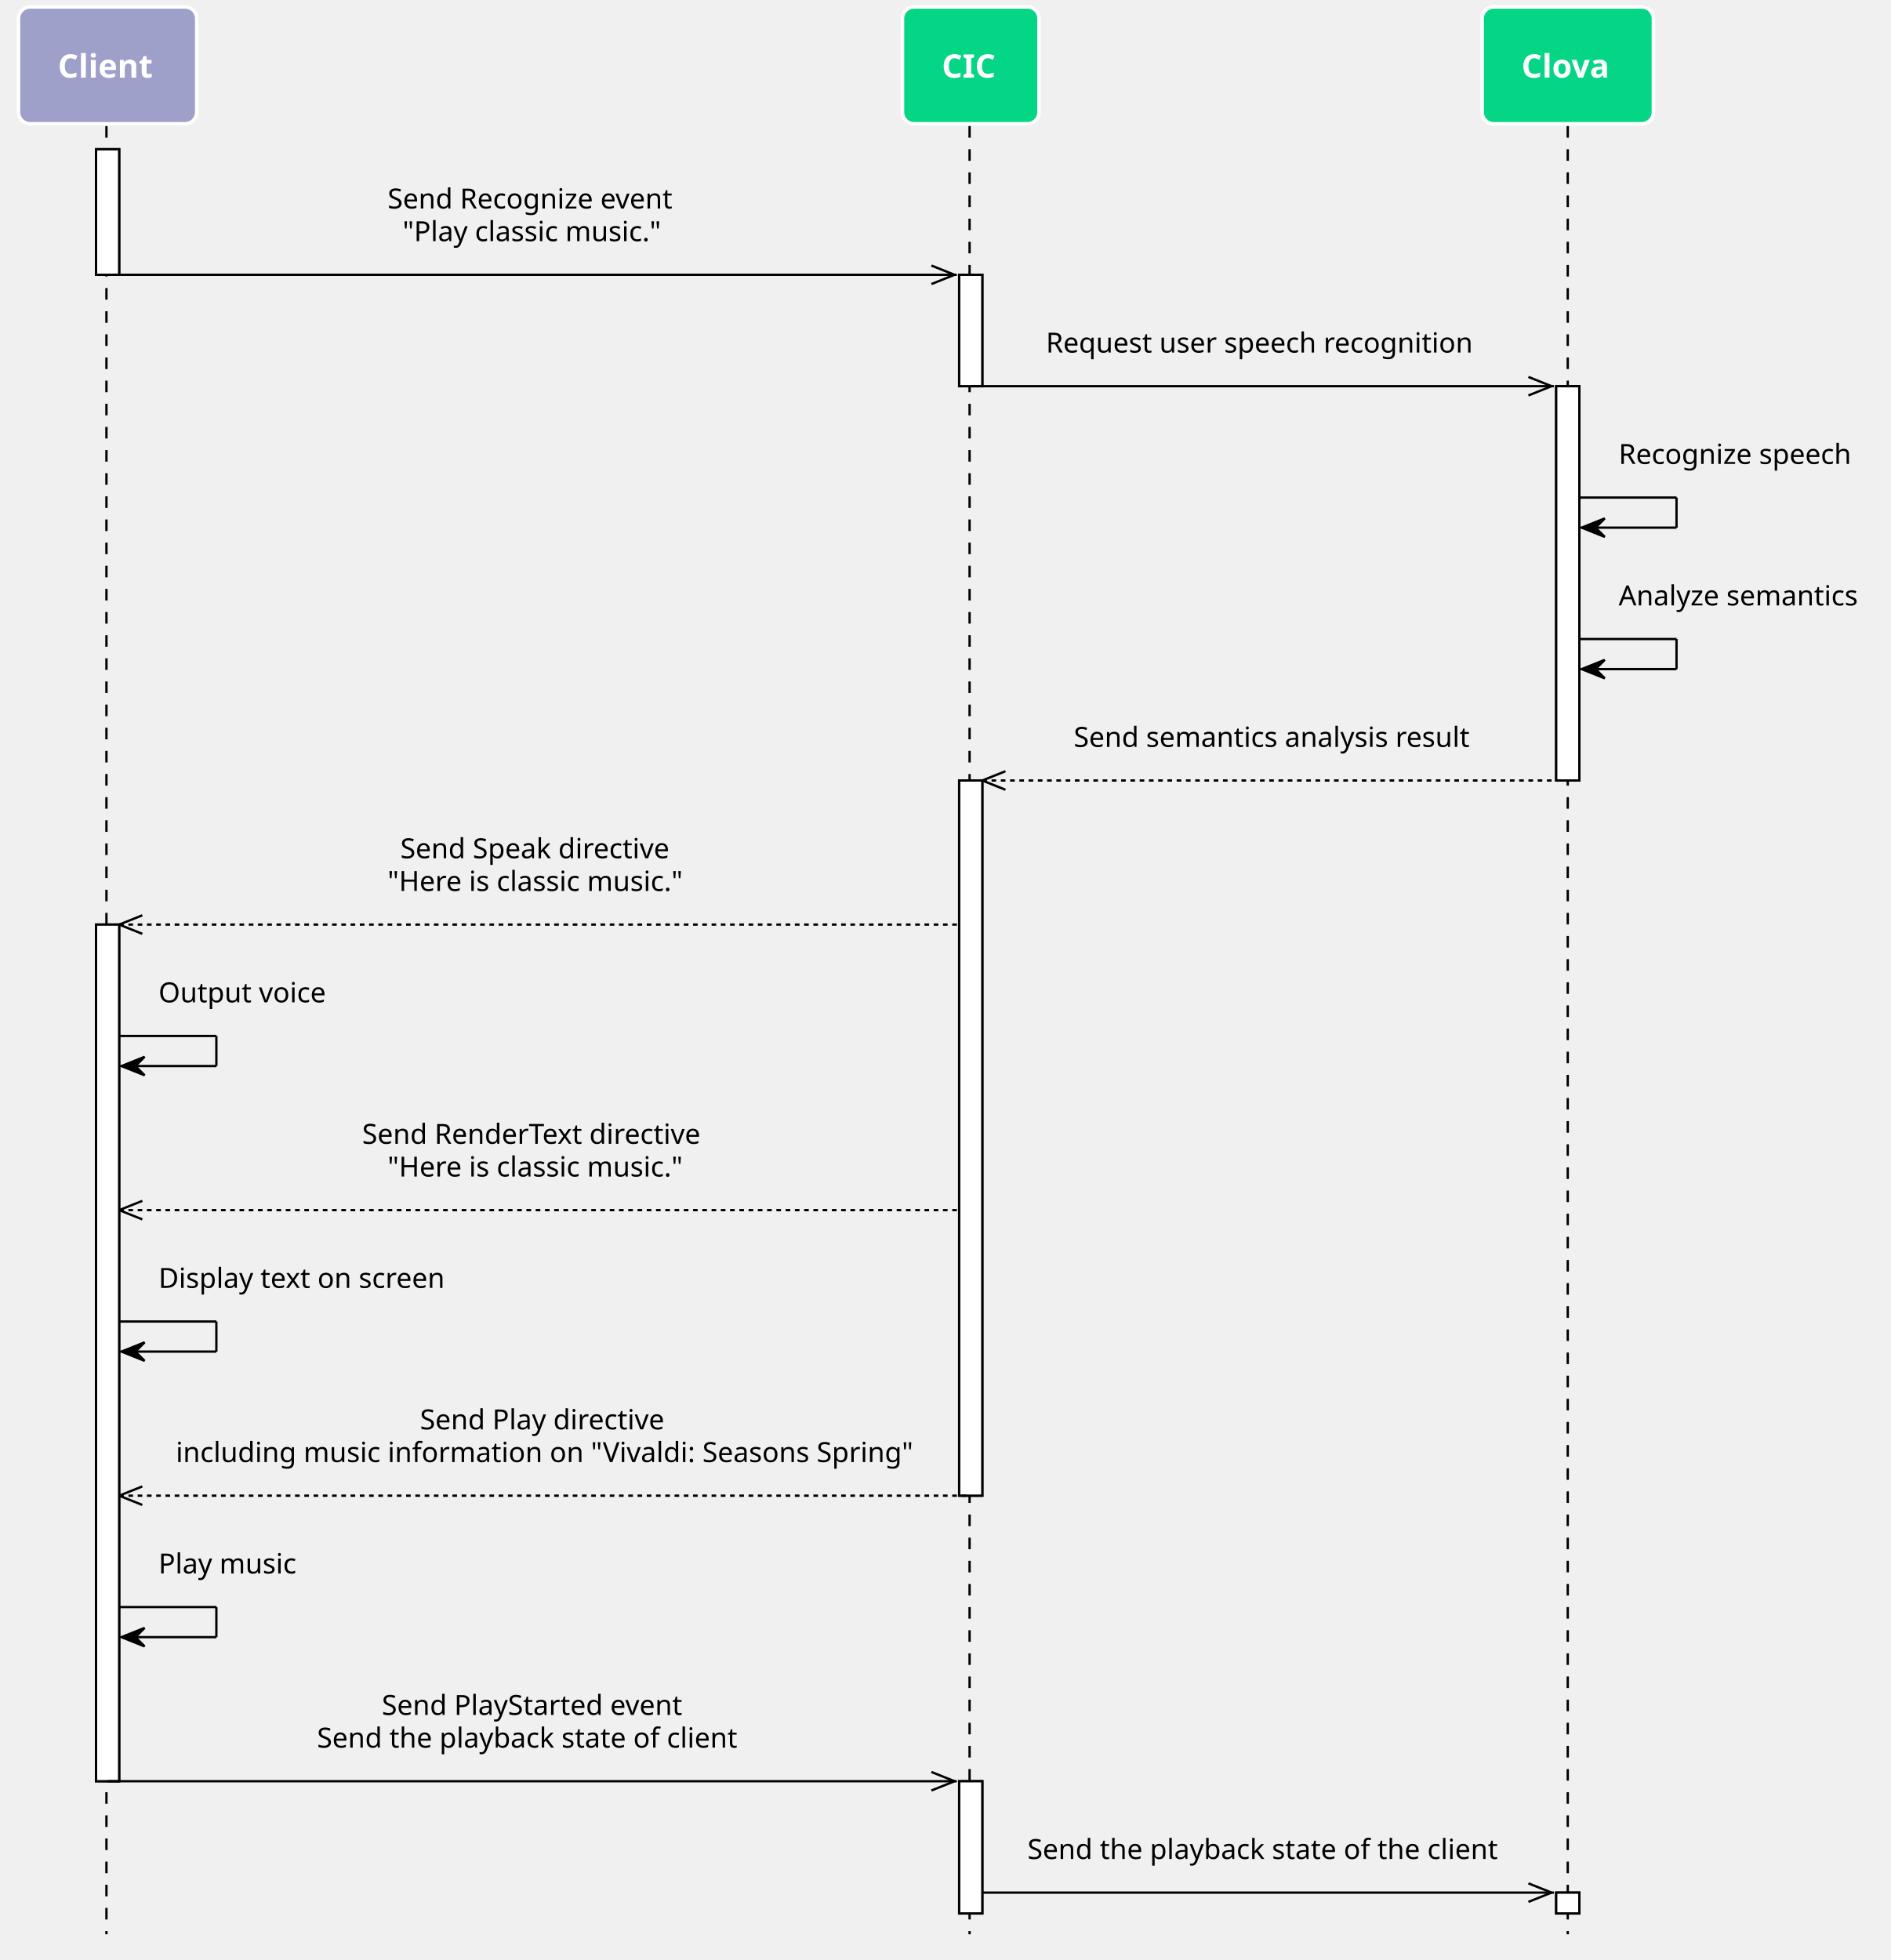
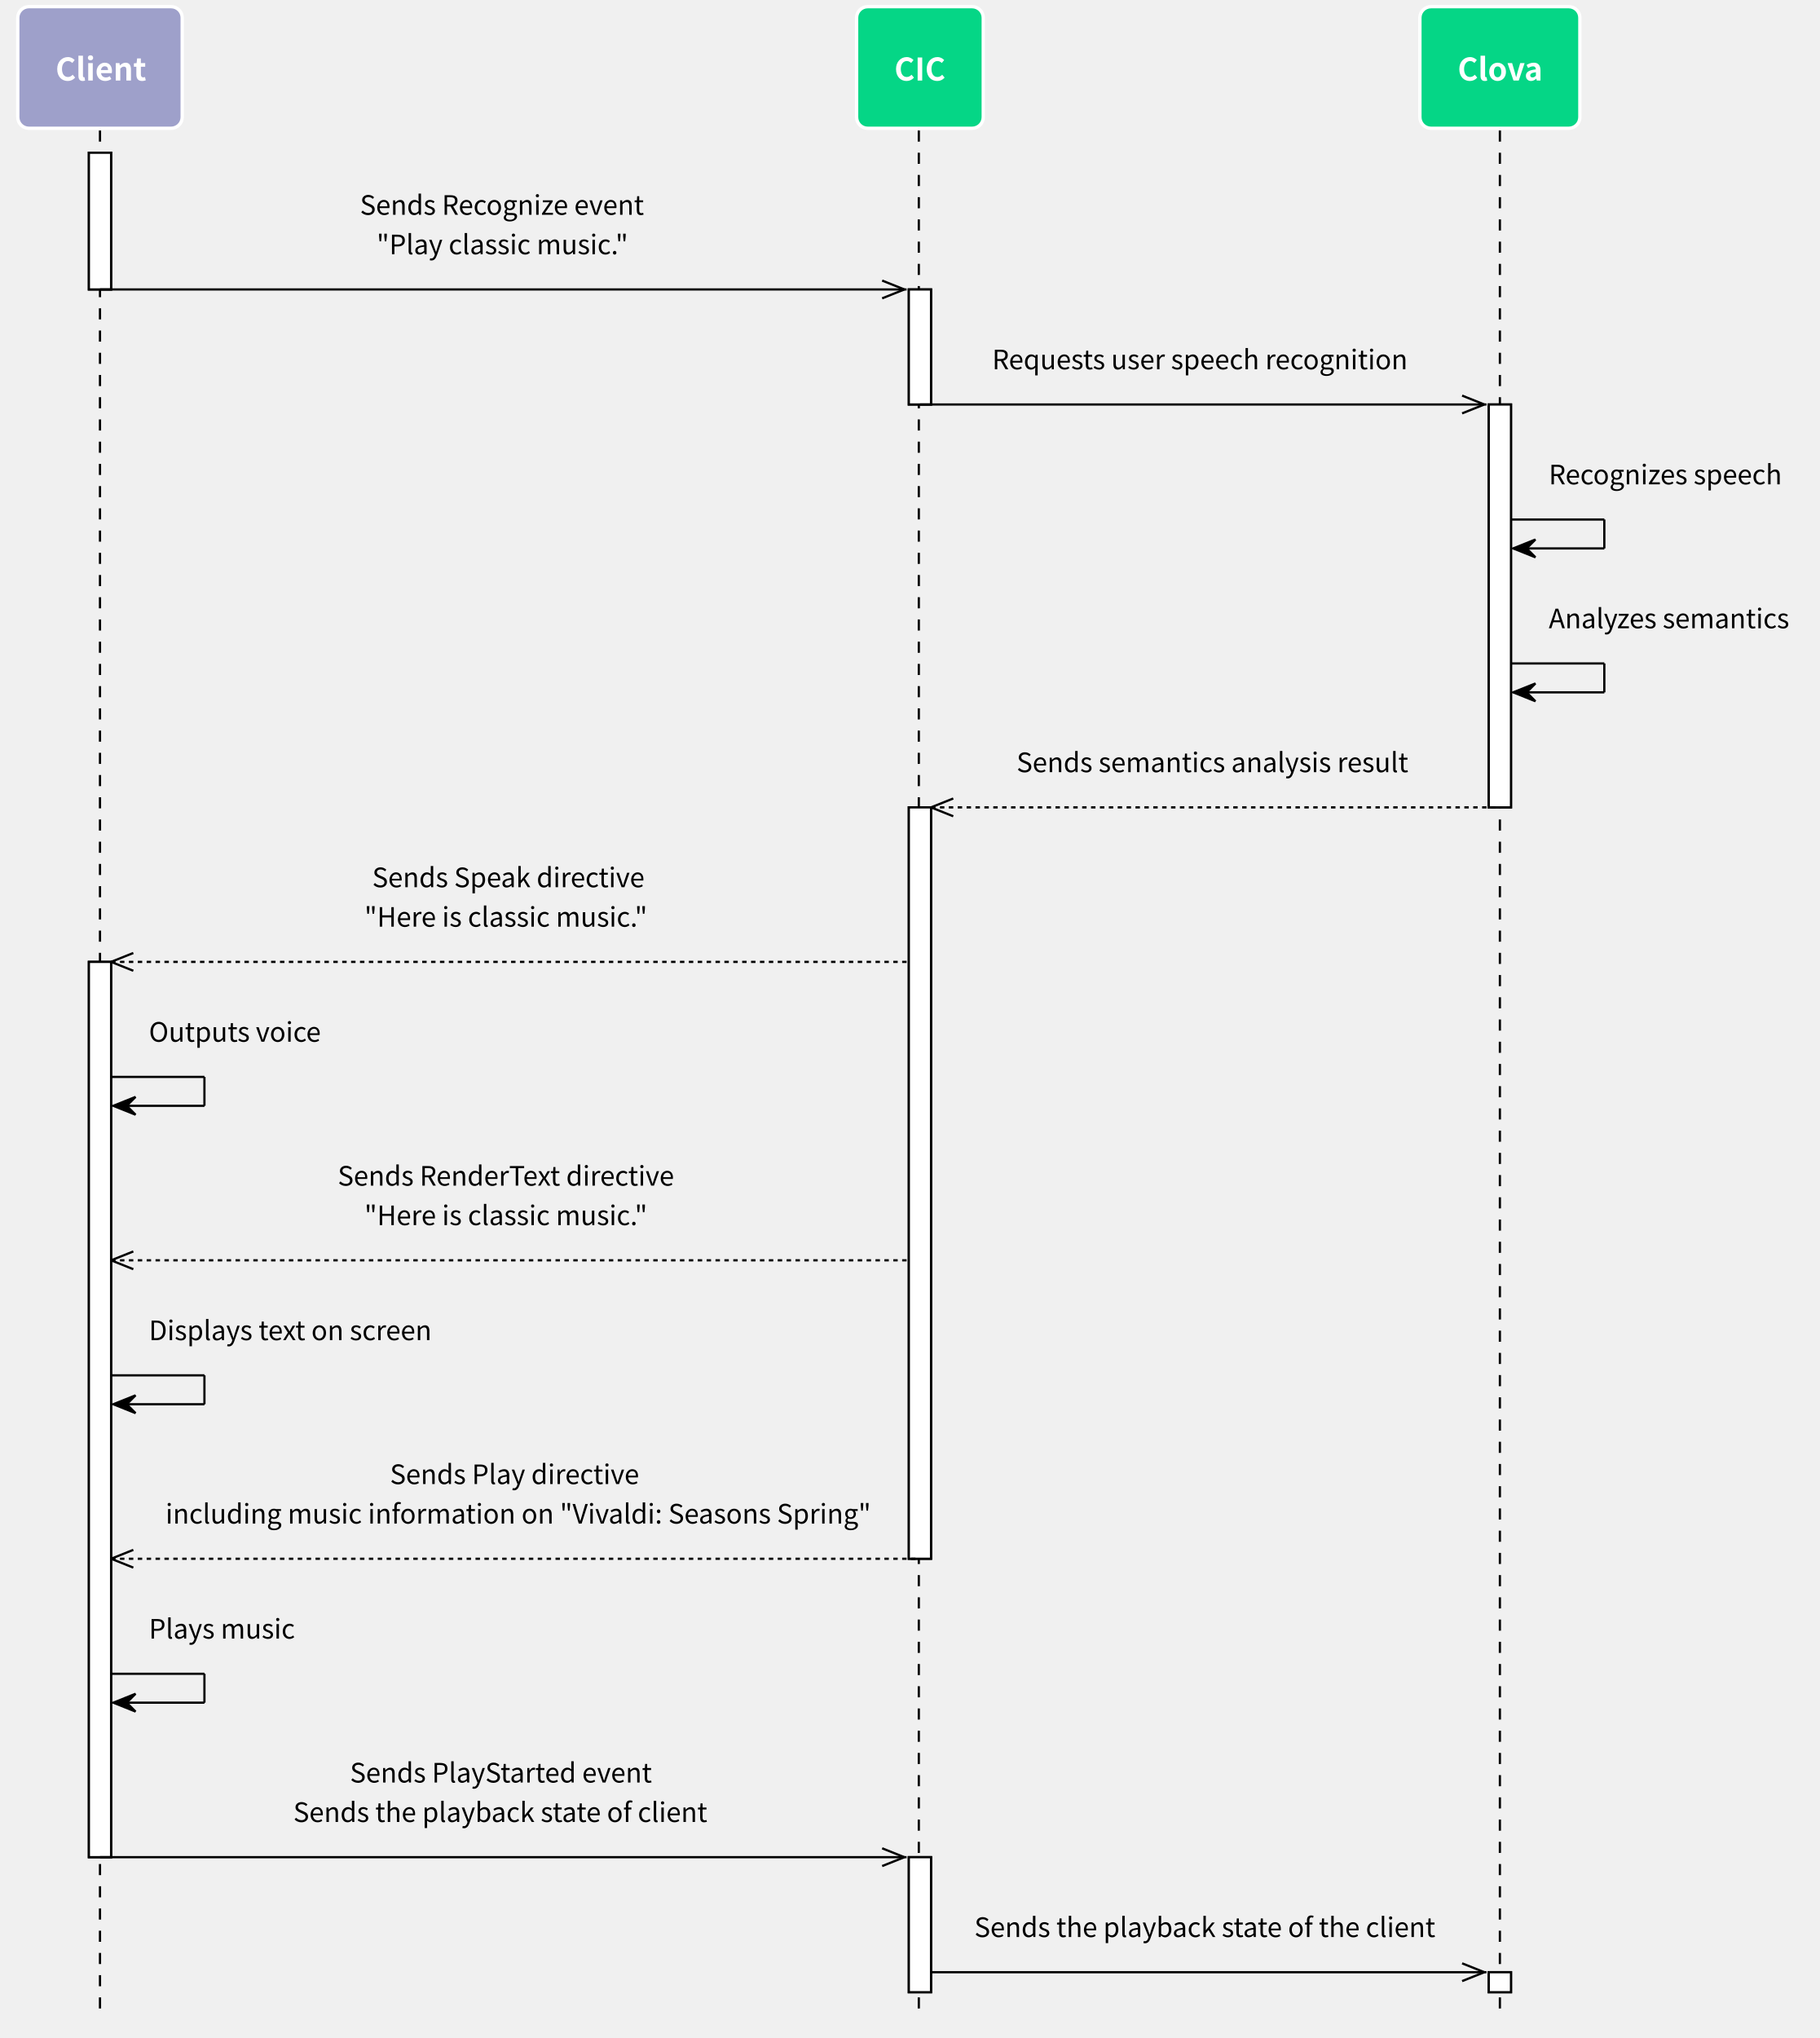
- <svg xmlns="http://www.w3.org/2000/svg" contentScriptType="application/ecmascript" contentStyleType="text/css" height="847px" preserveAspectRatio="none" style="width:817px;height:847px;" version="1.1" viewBox="0 0 817 847" width="817px" zoomAndPan="magnify">
+ <svg xmlns="http://www.w3.org/2000/svg" contentScriptType="application/ecmascript" contentStyleType="text/css" height="917px" preserveAspectRatio="none" style="width:819px;height:917px;" version="1.1" viewBox="0 0 819 917" width="819px" zoomAndPan="magnify">
  <defs />
  <g>
-     <rect fill="#FFFFFF" height="54.266" style="stroke: #000000; stroke-width: 1.0;" width="10" x="41.5" y="64.488" />
-     <rect fill="#FFFFFF" height="370.195" style="stroke: #000000; stroke-width: 1.0;" width="10" x="41.5" y="399.551" />
-     <rect fill="#FFFFFF" height="48.133" style="stroke: #000000; stroke-width: 1.0;" width="10" x="414.5" y="118.754" />
-     <rect fill="#FFFFFF" height="309.062" style="stroke: #000000; stroke-width: 1.0;" width="10" x="414.5" y="337.285" />
-     <rect fill="#FFFFFF" height="57.133" style="stroke: #000000; stroke-width: 1.0;" width="10" x="414.5" y="769.746" />
-     <rect fill="#FFFFFF" height="170.398" style="stroke: #000000; stroke-width: 1.0;" width="10" x="672.5" y="166.887" />
-     <rect fill="#FFFFFF" height="9" style="stroke: #000000; stroke-width: 1.0;" width="10" x="672.5" y="817.879" />
-     <line style="stroke: #000000; stroke-width: 1.0; stroke-dasharray: 5.0,5.0;" x1="46" x2="46" y1="54.488" y2="835.879" />
-     <line style="stroke: #000000; stroke-width: 1.0; stroke-dasharray: 5.0,5.0;" x1="419" x2="419" y1="54.488" y2="835.879" />
-     <line style="stroke: #000000; stroke-width: 1.0; stroke-dasharray: 5.0,5.0;" x1="677.5" x2="677.5" y1="54.488" y2="835.879" />
-     <rect fill="#9EA0CA" height="50.488" rx="5" ry="5" style="stroke: #FFFFFF; stroke-width: 1.5;" width="77" x="8" y="3" />
-     <text fill="#FFFFFF" font-family="sans-serif" font-size="14" font-weight="bold" lengthAdjust="spacingAndGlyphs" textLength="43" x="25" y="33.535">Client</text>
-     <rect fill="#05D686" height="50.488" rx="5" ry="5" style="stroke: #FFFFFF; stroke-width: 1.5;" width="59" x="390" y="3" />
-     <text fill="#FFFFFF" font-family="sans-serif" font-size="14" font-weight="bold" lengthAdjust="spacingAndGlyphs" textLength="25" x="407" y="33.535">CIC</text>
-     <rect fill="#05D686" height="50.488" rx="5" ry="5" style="stroke: #FFFFFF; stroke-width: 1.5;" width="74" x="640.5" y="3" />
-     <text fill="#FFFFFF" font-family="sans-serif" font-size="14" font-weight="bold" lengthAdjust="spacingAndGlyphs" textLength="40" x="657.5" y="33.535">Clova</text>
-     <rect fill="#FFFFFF" height="54.266" style="stroke: #000000; stroke-width: 1.0;" width="10" x="41.5" y="64.488" />
-     <rect fill="#FFFFFF" height="370.195" style="stroke: #000000; stroke-width: 1.0;" width="10" x="41.5" y="399.551" />
-     <rect fill="#FFFFFF" height="48.133" style="stroke: #000000; stroke-width: 1.0;" width="10" x="414.5" y="118.754" />
-     <rect fill="#FFFFFF" height="309.062" style="stroke: #000000; stroke-width: 1.0;" width="10" x="414.5" y="337.285" />
-     <rect fill="#FFFFFF" height="57.133" style="stroke: #000000; stroke-width: 1.0;" width="10" x="414.5" y="769.746" />
-     <rect fill="#FFFFFF" height="170.398" style="stroke: #000000; stroke-width: 1.0;" width="10" x="672.5" y="166.887" />
-     <rect fill="#FFFFFF" height="9" style="stroke: #000000; stroke-width: 1.0;" width="10" x="672.5" y="817.879" />
-     <line style="stroke: #000000; stroke-width: 1.0;" x1="412.5" x2="402.5" y1="118.754" y2="114.754" />
-     <line style="stroke: #000000; stroke-width: 1.0;" x1="412.5" x2="402.5" y1="118.754" y2="122.754" />
-     <line style="stroke: #000000; stroke-width: 1.0;" x1="46.5" x2="413.5" y1="118.754" y2="118.754" />
-     <text fill="#000000" font-family="sans-serif" font-size="12" lengthAdjust="spacingAndGlyphs" textLength="126" x="167.5" y="90.09">Send Recognize event</text>
-     <text fill="#000000" font-family="sans-serif" font-size="12" lengthAdjust="spacingAndGlyphs" textLength="113" x="174" y="104.223">"Play classic music."</text>
-     <line style="stroke: #000000; stroke-width: 1.0;" x1="670.5" x2="660.5" y1="166.887" y2="162.887" />
-     <line style="stroke: #000000; stroke-width: 1.0;" x1="670.5" x2="660.5" y1="166.887" y2="170.887" />
-     <line style="stroke: #000000; stroke-width: 1.0;" x1="419.5" x2="671.5" y1="166.887" y2="166.887" />
-     <text fill="#000000" font-family="sans-serif" font-size="12" lengthAdjust="spacingAndGlyphs" textLength="188" x="452" y="152.356">Request user speech recognition</text>
-     <line style="stroke: #000000; stroke-width: 1.0;" x1="682.5" x2="724.5" y1="215.019" y2="215.019" />
-     <line style="stroke: #000000; stroke-width: 1.0;" x1="724.5" x2="724.5" y1="215.019" y2="228.019" />
-     <line style="stroke: #000000; stroke-width: 1.0;" x1="683.5" x2="724.5" y1="228.019" y2="228.019" />
-     <polygon fill="#000000" points="693.5,224.019,683.5,228.019,693.5,232.019,689.5,228.019" style="stroke: #000000; stroke-width: 1.0;" />
-     <text fill="#000000" font-family="sans-serif" font-size="12" lengthAdjust="spacingAndGlyphs" textLength="104" x="699.5" y="200.488">Recognize speech</text>
-     <line style="stroke: #000000; stroke-width: 1.0;" x1="682.5" x2="724.5" y1="276.152" y2="276.152" />
-     <line style="stroke: #000000; stroke-width: 1.0;" x1="724.5" x2="724.5" y1="276.152" y2="289.152" />
-     <line style="stroke: #000000; stroke-width: 1.0;" x1="683.5" x2="724.5" y1="289.152" y2="289.152" />
-     <polygon fill="#000000" points="693.5,285.152,683.5,289.152,693.5,293.152,689.5,289.152" style="stroke: #000000; stroke-width: 1.0;" />
-     <text fill="#000000" font-family="sans-serif" font-size="12" lengthAdjust="spacingAndGlyphs" textLength="106" x="699.5" y="261.621">Analyze semantics</text>
-     <line style="stroke: #000000; stroke-width: 1.0;" x1="424.5" x2="434.5" y1="337.285" y2="333.285" />
-     <line style="stroke: #000000; stroke-width: 1.0;" x1="424.5" x2="434.5" y1="337.285" y2="341.285" />
-     <line style="stroke: #000000; stroke-width: 1.0; stroke-dasharray: 2.0,2.0;" x1="424.5" x2="676.5" y1="337.285" y2="337.285" />
-     <text fill="#000000" font-family="sans-serif" font-size="12" lengthAdjust="spacingAndGlyphs" textLength="174" x="464" y="322.754">Send semantics analysis result</text>
-     <line style="stroke: #000000; stroke-width: 1.0;" x1="51.5" x2="61.5" y1="399.551" y2="395.551" />
-     <line style="stroke: #000000; stroke-width: 1.0;" x1="51.5" x2="61.5" y1="399.551" y2="403.551" />
-     <line style="stroke: #000000; stroke-width: 1.0; stroke-dasharray: 2.0,2.0;" x1="51.5" x2="413.5" y1="399.551" y2="399.551" />
-     <text fill="#000000" font-family="sans-serif" font-size="12" lengthAdjust="spacingAndGlyphs" textLength="120" x="173" y="370.887">Send Speak directive</text>
-     <text fill="#000000" font-family="sans-serif" font-size="12" lengthAdjust="spacingAndGlyphs" textLength="131" x="167.5" y="385.019">"Here is classic music."</text>
-     <line style="stroke: #000000; stroke-width: 1.0;" x1="51.5" x2="93.5" y1="447.684" y2="447.684" />
-     <line style="stroke: #000000; stroke-width: 1.0;" x1="93.5" x2="93.5" y1="447.684" y2="460.684" />
-     <line style="stroke: #000000; stroke-width: 1.0;" x1="52.5" x2="93.5" y1="460.684" y2="460.684" />
-     <polygon fill="#000000" points="62.5,456.684,52.5,460.684,62.5,464.684,58.5,460.684" style="stroke: #000000; stroke-width: 1.0;" />
-     <text fill="#000000" font-family="sans-serif" font-size="12" lengthAdjust="spacingAndGlyphs" textLength="72" x="68.5" y="433.152">Output voice</text>
-     <line style="stroke: #000000; stroke-width: 1.0;" x1="51.5" x2="61.5" y1="522.949" y2="518.949" />
-     <line style="stroke: #000000; stroke-width: 1.0;" x1="51.5" x2="61.5" y1="522.949" y2="526.949" />
-     <line style="stroke: #000000; stroke-width: 1.0; stroke-dasharray: 2.0,2.0;" x1="51.5" x2="413.5" y1="522.949" y2="522.949" />
-     <text fill="#000000" font-family="sans-serif" font-size="12" lengthAdjust="spacingAndGlyphs" textLength="153" x="156.5" y="494.285">Send RenderText directive</text>
-     <text fill="#000000" font-family="sans-serif" font-size="12" lengthAdjust="spacingAndGlyphs" textLength="131" x="167.5" y="508.418">"Here is classic music."</text>
-     <line style="stroke: #000000; stroke-width: 1.0;" x1="51.5" x2="93.5" y1="571.082" y2="571.082" />
-     <line style="stroke: #000000; stroke-width: 1.0;" x1="93.5" x2="93.5" y1="571.082" y2="584.082" />
-     <line style="stroke: #000000; stroke-width: 1.0;" x1="52.5" x2="93.5" y1="584.082" y2="584.082" />
-     <polygon fill="#000000" points="62.5,580.082,52.5,584.082,62.5,588.082,58.5,584.082" style="stroke: #000000; stroke-width: 1.0;" />
-     <text fill="#000000" font-family="sans-serif" font-size="12" lengthAdjust="spacingAndGlyphs" textLength="128" x="68.5" y="556.551">Display text on screen</text>
-     <line style="stroke: #000000; stroke-width: 1.0;" x1="51.5" x2="61.5" y1="646.348" y2="642.348" />
-     <line style="stroke: #000000; stroke-width: 1.0;" x1="51.5" x2="61.5" y1="646.348" y2="650.348" />
-     <line style="stroke: #000000; stroke-width: 1.0; stroke-dasharray: 2.0,2.0;" x1="51.5" x2="418.5" y1="646.348" y2="646.348" />
-     <text fill="#000000" font-family="sans-serif" font-size="12" lengthAdjust="spacingAndGlyphs" textLength="108" x="181.5" y="617.684">Send Play directive</text>
-     <text fill="#000000" font-family="sans-serif" font-size="12" lengthAdjust="spacingAndGlyphs" textLength="319" x="76" y="631.816">including music information on "Vivaldi: Seasons Spring"</text>
-     <line style="stroke: #000000; stroke-width: 1.0;" x1="51.5" x2="93.5" y1="694.481" y2="694.481" />
-     <line style="stroke: #000000; stroke-width: 1.0;" x1="93.5" x2="93.5" y1="694.481" y2="707.481" />
-     <line style="stroke: #000000; stroke-width: 1.0;" x1="52.5" x2="93.5" y1="707.481" y2="707.481" />
-     <polygon fill="#000000" points="62.5,703.481,52.5,707.481,62.5,711.481,58.5,707.481" style="stroke: #000000; stroke-width: 1.0;" />
-     <text fill="#000000" font-family="sans-serif" font-size="12" lengthAdjust="spacingAndGlyphs" textLength="60" x="68.5" y="679.949">Play music</text>
-     <line style="stroke: #000000; stroke-width: 1.0;" x1="412.5" x2="402.5" y1="769.746" y2="765.746" />
-     <line style="stroke: #000000; stroke-width: 1.0;" x1="412.5" x2="402.5" y1="769.746" y2="773.746" />
-     <line style="stroke: #000000; stroke-width: 1.0;" x1="46.5" x2="413.5" y1="769.746" y2="769.746" />
-     <text fill="#000000" font-family="sans-serif" font-size="12" lengthAdjust="spacingAndGlyphs" textLength="131" x="165" y="741.082">Send PlayStarted event</text>
-     <text fill="#000000" font-family="sans-serif" font-size="12" lengthAdjust="spacingAndGlyphs" textLength="187" x="137" y="755.215">Send the playback state of client</text>
-     <line style="stroke: #000000; stroke-width: 1.0;" x1="670.5" x2="660.5" y1="817.879" y2="813.879" />
-     <line style="stroke: #000000; stroke-width: 1.0;" x1="670.5" x2="660.5" y1="817.879" y2="821.879" />
-     <line style="stroke: #000000; stroke-width: 1.0;" x1="424.5" x2="671.5" y1="817.879" y2="817.879" />
-     <text fill="#000000" font-family="sans-serif" font-size="12" lengthAdjust="spacingAndGlyphs" textLength="209" x="444" y="803.348">Send the playback state of the client</text>
+     <rect fill="#FFFFFF" height="61.52" style="stroke: #000000; stroke-width: 1.0;" width="10" x="40" y="68.72" />
+     <rect fill="#FFFFFF" height="402.84" style="stroke: #000000; stroke-width: 1.0;" width="10" x="40" y="432.8" />
+     <rect fill="#FFFFFF" height="51.76" style="stroke: #000000; stroke-width: 1.0;" width="10" x="409" y="130.24" />
+     <rect fill="#FFFFFF" height="338.08" style="stroke: #000000; stroke-width: 1.0;" width="10" x="409" y="363.28" />
+     <rect fill="#FFFFFF" height="60.76" style="stroke: #000000; stroke-width: 1.0;" width="10" x="409" y="835.64" />
+     <rect fill="#FFFFFF" height="181.28" style="stroke: #000000; stroke-width: 1.0;" width="10" x="670" y="182" />
+     <rect fill="#FFFFFF" height="9" style="stroke: #000000; stroke-width: 1.0;" width="10" x="670" y="887.4" />
+     <line style="stroke: #000000; stroke-width: 1.0; stroke-dasharray: 5.0,5.0;" x1="45" x2="45" y1="58.72" y2="905.4" />
+     <line style="stroke: #000000; stroke-width: 1.0; stroke-dasharray: 5.0,5.0;" x1="413.5" x2="413.5" y1="58.72" y2="905.4" />
+     <line style="stroke: #000000; stroke-width: 1.0; stroke-dasharray: 5.0,5.0;" x1="675" x2="675" y1="58.72" y2="905.4" />
+     <rect fill="#9EA0CA" height="54.72" rx="5" ry="5" style="stroke: #FFFFFF; stroke-width: 1.5;" width="74" x="8" y="3" />
+     <text fill="#FFFFFF" font-family="Noto Sans CJK KR" font-size="14" font-weight="bold" lengthAdjust="spacingAndGlyphs" textLength="40" x="25" y="36.24">Client</text>
+     <rect fill="#05D686" height="54.72" rx="5" ry="5" style="stroke: #FFFFFF; stroke-width: 1.5;" width="57" x="385.5" y="3" />
+     <text fill="#FFFFFF" font-family="Noto Sans CJK KR" font-size="14" font-weight="bold" lengthAdjust="spacingAndGlyphs" textLength="23" x="402.5" y="36.24">CIC</text>
+     <rect fill="#05D686" height="54.72" rx="5" ry="5" style="stroke: #FFFFFF; stroke-width: 1.5;" width="72" x="639" y="3" />
+     <text fill="#FFFFFF" font-family="Noto Sans CJK KR" font-size="14" font-weight="bold" lengthAdjust="spacingAndGlyphs" textLength="38" x="656" y="36.24">Clova</text>
+     <rect fill="#FFFFFF" height="61.52" style="stroke: #000000; stroke-width: 1.0;" width="10" x="40" y="68.72" />
+     <rect fill="#FFFFFF" height="402.84" style="stroke: #000000; stroke-width: 1.0;" width="10" x="40" y="432.8" />
+     <rect fill="#FFFFFF" height="51.76" style="stroke: #000000; stroke-width: 1.0;" width="10" x="409" y="130.24" />
+     <rect fill="#FFFFFF" height="338.08" style="stroke: #000000; stroke-width: 1.0;" width="10" x="409" y="363.28" />
+     <rect fill="#FFFFFF" height="60.76" style="stroke: #000000; stroke-width: 1.0;" width="10" x="409" y="835.64" />
+     <rect fill="#FFFFFF" height="181.28" style="stroke: #000000; stroke-width: 1.0;" width="10" x="670" y="182" />
+     <rect fill="#FFFFFF" height="9" style="stroke: #000000; stroke-width: 1.0;" width="10" x="670" y="887.4" />
+     <line style="stroke: #000000; stroke-width: 1.0;" x1="407" x2="397" y1="130.24" y2="126.24" />
+     <line style="stroke: #000000; stroke-width: 1.0;" x1="407" x2="397" y1="130.24" y2="134.24" />
+     <line style="stroke: #000000; stroke-width: 1.0;" x1="45" x2="408" y1="130.24" y2="130.24" />
+     <text fill="#000000" font-family="Noto Sans CJK KR" font-size="12" lengthAdjust="spacingAndGlyphs" textLength="130" x="162" y="96.64">Sends Recognize event</text>
+     <text fill="#000000" font-family="Noto Sans CJK KR" font-size="12" lengthAdjust="spacingAndGlyphs" textLength="115" x="169.5" y="114.4">"Play classic music."</text>
+     <line style="stroke: #000000; stroke-width: 1.0;" x1="668" x2="658" y1="182" y2="178" />
+     <line style="stroke: #000000; stroke-width: 1.0;" x1="668" x2="658" y1="182" y2="186" />
+     <line style="stroke: #000000; stroke-width: 1.0;" x1="414" x2="669" y1="182" y2="182" />
+     <text fill="#000000" font-family="Noto Sans CJK KR" font-size="12" lengthAdjust="spacingAndGlyphs" textLength="191" x="446.5" y="166.16">Requests user speech recognition</text>
+     <line style="stroke: #000000; stroke-width: 1.0;" x1="680" x2="722" y1="233.76" y2="233.76" />
+     <line style="stroke: #000000; stroke-width: 1.0;" x1="722" x2="722" y1="233.76" y2="246.76" />
+     <line style="stroke: #000000; stroke-width: 1.0;" x1="681" x2="722" y1="246.76" y2="246.76" />
+     <polygon fill="#000000" points="691,242.76,681,246.76,691,250.76,687,246.76" style="stroke: #000000; stroke-width: 1.0;" />
+     <text fill="#000000" font-family="Noto Sans CJK KR" font-size="12" lengthAdjust="spacingAndGlyphs" textLength="107" x="697" y="217.92">Recognizes speech</text>
+     <line style="stroke: #000000; stroke-width: 1.0;" x1="680" x2="722" y1="298.52" y2="298.52" />
+     <line style="stroke: #000000; stroke-width: 1.0;" x1="722" x2="722" y1="298.52" y2="311.52" />
+     <line style="stroke: #000000; stroke-width: 1.0;" x1="681" x2="722" y1="311.52" y2="311.52" />
+     <polygon fill="#000000" points="691,307.52,681,311.52,691,315.52,687,311.52" style="stroke: #000000; stroke-width: 1.0;" />
+     <text fill="#000000" font-family="Noto Sans CJK KR" font-size="12" lengthAdjust="spacingAndGlyphs" textLength="110" x="697" y="282.68">Analyzes semantics</text>
+     <line style="stroke: #000000; stroke-width: 1.0;" x1="419" x2="429" y1="363.28" y2="359.28" />
+     <line style="stroke: #000000; stroke-width: 1.0;" x1="419" x2="429" y1="363.28" y2="367.28" />
+     <line style="stroke: #000000; stroke-width: 1.0; stroke-dasharray: 2.0,2.0;" x1="419" x2="674" y1="363.28" y2="363.28" />
+     <text fill="#000000" font-family="Noto Sans CJK KR" font-size="12" lengthAdjust="spacingAndGlyphs" textLength="179" x="457.5" y="347.44">Sends semantics analysis result</text>
+     <line style="stroke: #000000; stroke-width: 1.0;" x1="50" x2="60" y1="432.8" y2="428.8" />
+     <line style="stroke: #000000; stroke-width: 1.0;" x1="50" x2="60" y1="432.8" y2="436.8" />
+     <line style="stroke: #000000; stroke-width: 1.0; stroke-dasharray: 2.0,2.0;" x1="50" x2="408" y1="432.8" y2="432.8" />
+     <text fill="#000000" font-family="Noto Sans CJK KR" font-size="12" lengthAdjust="spacingAndGlyphs" textLength="124" x="167.5" y="399.2">Sends Speak directive</text>
+     <text fill="#000000" font-family="Noto Sans CJK KR" font-size="12" lengthAdjust="spacingAndGlyphs" textLength="131" x="164" y="416.96">"Here is classic music."</text>
+     <line style="stroke: #000000; stroke-width: 1.0;" x1="50" x2="92" y1="484.56" y2="484.56" />
+     <line style="stroke: #000000; stroke-width: 1.0;" x1="92" x2="92" y1="484.56" y2="497.56" />
+     <line style="stroke: #000000; stroke-width: 1.0;" x1="51" x2="92" y1="497.56" y2="497.56" />
+     <polygon fill="#000000" points="61,493.56,51,497.56,61,501.56,57,497.56" style="stroke: #000000; stroke-width: 1.0;" />
+     <text fill="#000000" font-family="Noto Sans CJK KR" font-size="12" lengthAdjust="spacingAndGlyphs" textLength="78" x="67" y="468.72">Outputs voice</text>
+     <line style="stroke: #000000; stroke-width: 1.0;" x1="50" x2="60" y1="567.08" y2="563.08" />
+     <line style="stroke: #000000; stroke-width: 1.0;" x1="50" x2="60" y1="567.08" y2="571.08" />
+     <line style="stroke: #000000; stroke-width: 1.0; stroke-dasharray: 2.0,2.0;" x1="50" x2="408" y1="567.08" y2="567.08" />
+     <text fill="#000000" font-family="Noto Sans CJK KR" font-size="12" lengthAdjust="spacingAndGlyphs" textLength="155" x="152" y="533.48">Sends RenderText directive</text>
+     <text fill="#000000" font-family="Noto Sans CJK KR" font-size="12" lengthAdjust="spacingAndGlyphs" textLength="131" x="164" y="551.24">"Here is classic music."</text>
+     <line style="stroke: #000000; stroke-width: 1.0;" x1="50" x2="92" y1="618.84" y2="618.84" />
+     <line style="stroke: #000000; stroke-width: 1.0;" x1="92" x2="92" y1="618.84" y2="631.84" />
+     <line style="stroke: #000000; stroke-width: 1.0;" x1="51" x2="92" y1="631.84" y2="631.84" />
+     <polygon fill="#000000" points="61,627.84,51,631.84,61,635.84,57,631.84" style="stroke: #000000; stroke-width: 1.0;" />
+     <text fill="#000000" font-family="Noto Sans CJK KR" font-size="12" lengthAdjust="spacingAndGlyphs" textLength="130" x="67" y="603">Displays text on screen</text>
+     <line style="stroke: #000000; stroke-width: 1.0;" x1="50" x2="60" y1="701.36" y2="697.36" />
+     <line style="stroke: #000000; stroke-width: 1.0;" x1="50" x2="60" y1="701.36" y2="705.36" />
+     <line style="stroke: #000000; stroke-width: 1.0; stroke-dasharray: 2.0,2.0;" x1="50" x2="413" y1="701.36" y2="701.36" />
+     <text fill="#000000" font-family="Noto Sans CJK KR" font-size="12" lengthAdjust="spacingAndGlyphs" textLength="113" x="175.5" y="667.76">Sends Play directive</text>
+     <text fill="#000000" font-family="Noto Sans CJK KR" font-size="12" lengthAdjust="spacingAndGlyphs" textLength="315" x="74.5" y="685.52">including music information on "Vivaldi: Seasons Spring"</text>
+     <line style="stroke: #000000; stroke-width: 1.0;" x1="50" x2="92" y1="753.12" y2="753.12" />
+     <line style="stroke: #000000; stroke-width: 1.0;" x1="92" x2="92" y1="753.12" y2="766.12" />
+     <line style="stroke: #000000; stroke-width: 1.0;" x1="51" x2="92" y1="766.12" y2="766.12" />
+     <polygon fill="#000000" points="61,762.12,51,766.12,61,770.12,57,766.12" style="stroke: #000000; stroke-width: 1.0;" />
+     <text fill="#000000" font-family="Noto Sans CJK KR" font-size="12" lengthAdjust="spacingAndGlyphs" textLength="66" x="67" y="737.28">Plays music</text>
+     <line style="stroke: #000000; stroke-width: 1.0;" x1="407" x2="397" y1="835.64" y2="831.64" />
+     <line style="stroke: #000000; stroke-width: 1.0;" x1="407" x2="397" y1="835.64" y2="839.64" />
+     <line style="stroke: #000000; stroke-width: 1.0;" x1="45" x2="408" y1="835.64" y2="835.64" />
+     <text fill="#000000" font-family="Noto Sans CJK KR" font-size="12" lengthAdjust="spacingAndGlyphs" textLength="139" x="157.5" y="802.04">Sends PlayStarted event</text>
+     <text fill="#000000" font-family="Noto Sans CJK KR" font-size="12" lengthAdjust="spacingAndGlyphs" textLength="190" x="132" y="819.8">Sends the playback state of client</text>
+     <line style="stroke: #000000; stroke-width: 1.0;" x1="668" x2="658" y1="887.4" y2="883.4" />
+     <line style="stroke: #000000; stroke-width: 1.0;" x1="668" x2="658" y1="887.4" y2="891.4" />
+     <line style="stroke: #000000; stroke-width: 1.0;" x1="419" x2="669" y1="887.4" y2="887.4" />
+     <text fill="#000000" font-family="Noto Sans CJK KR" font-size="12" lengthAdjust="spacingAndGlyphs" textLength="212" x="438.5" y="871.56">Sends the playback state of the client</text>
  </g>
</svg>
